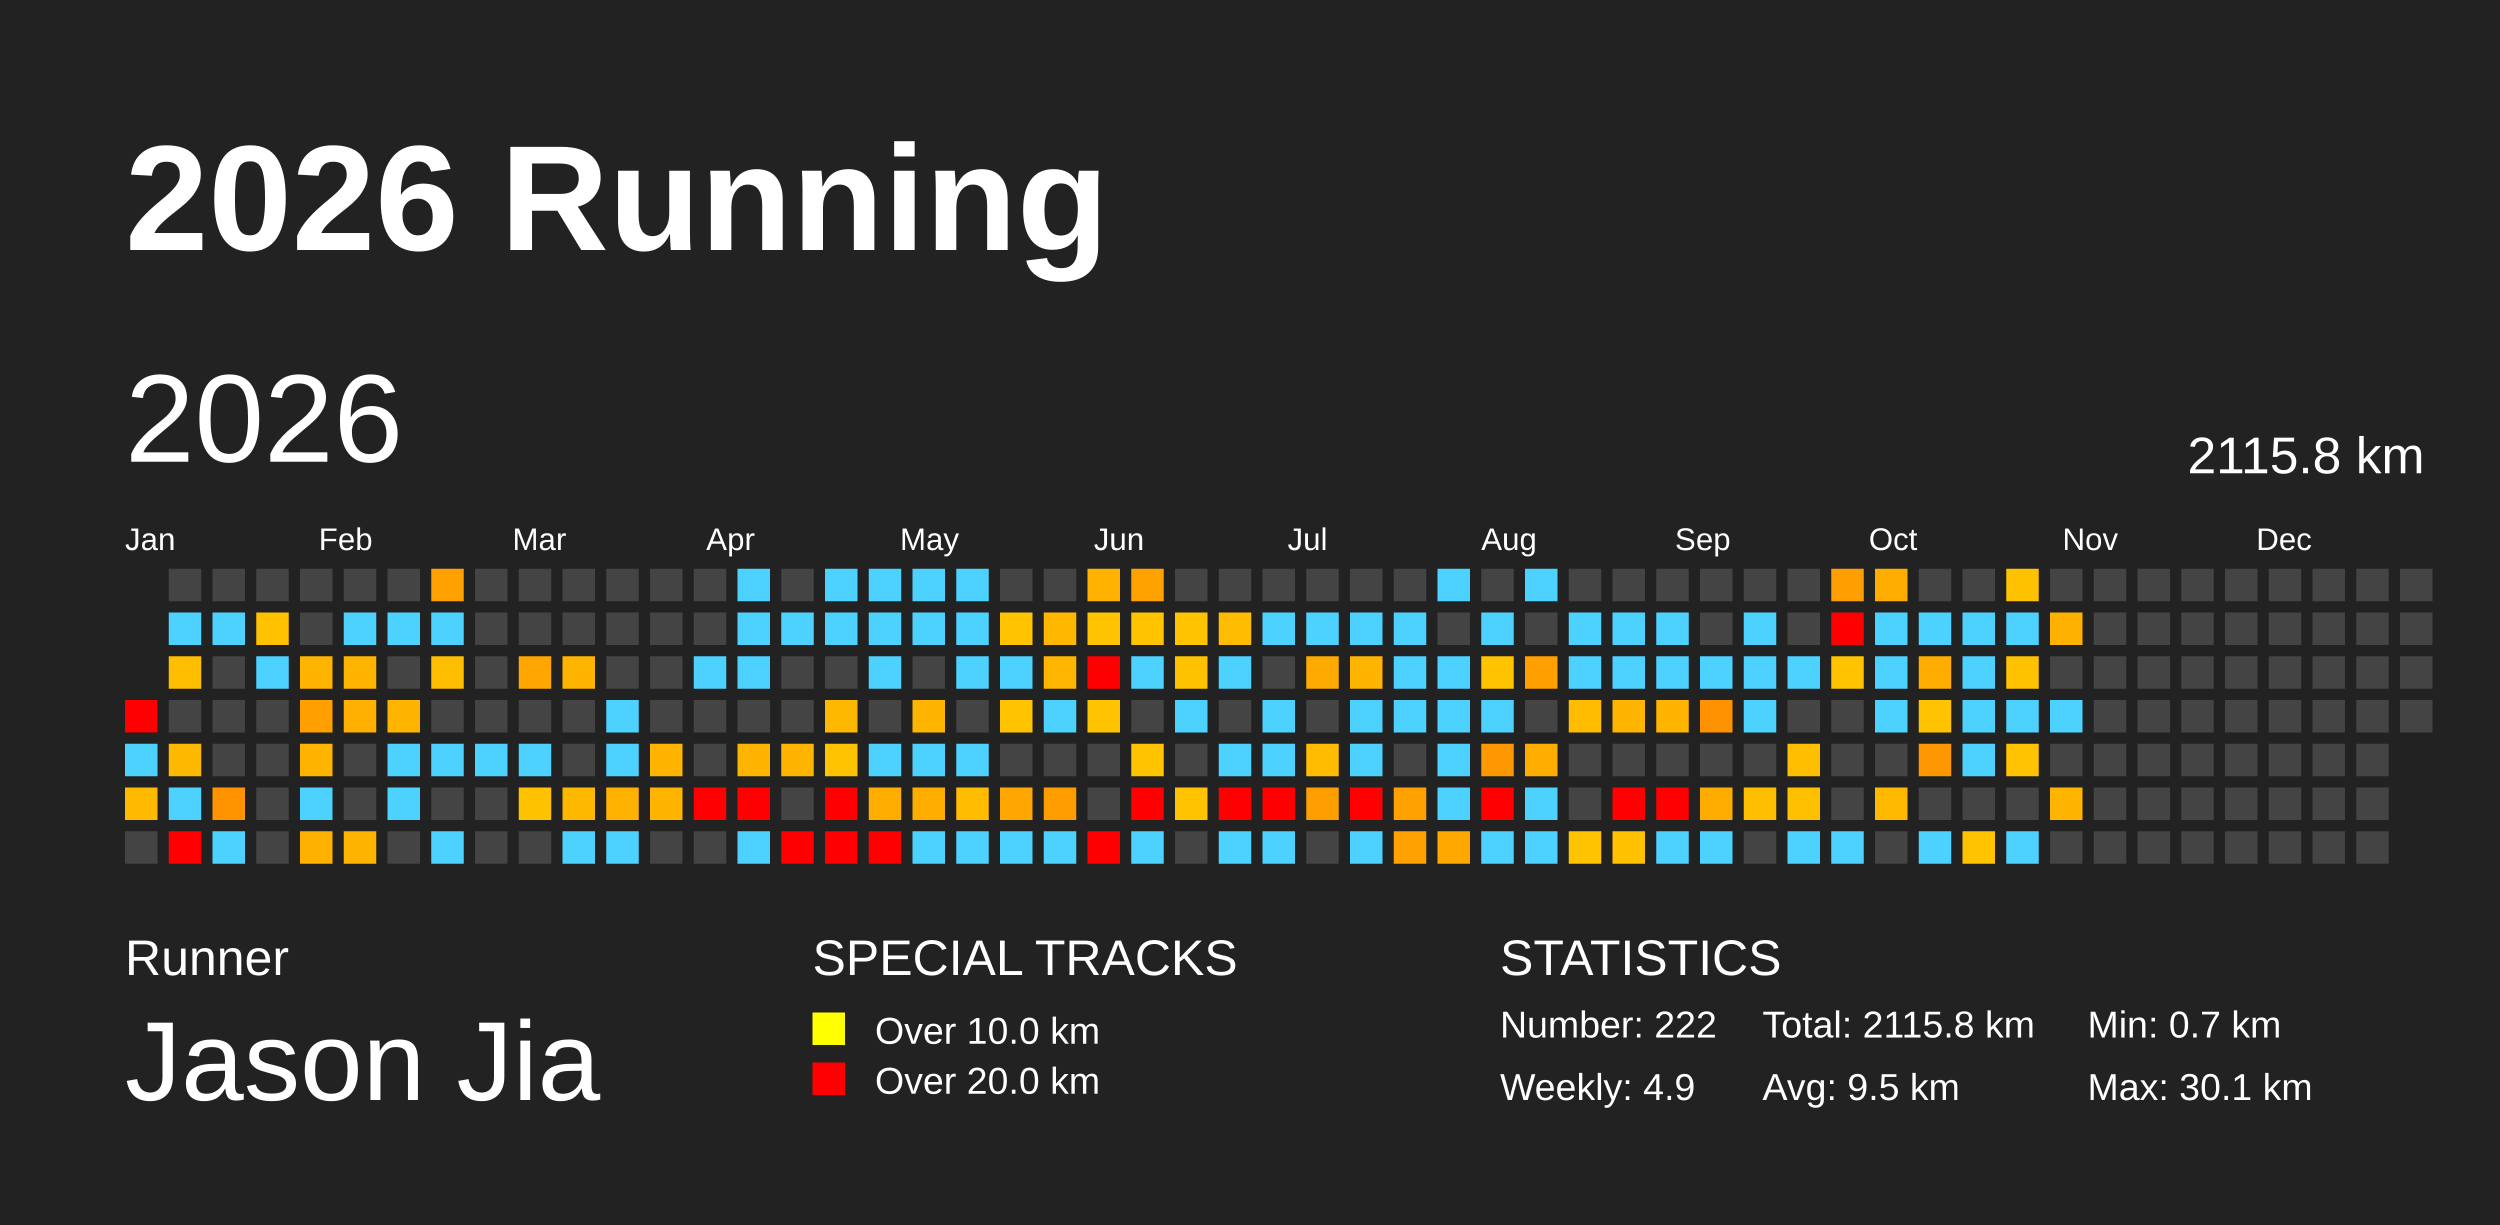
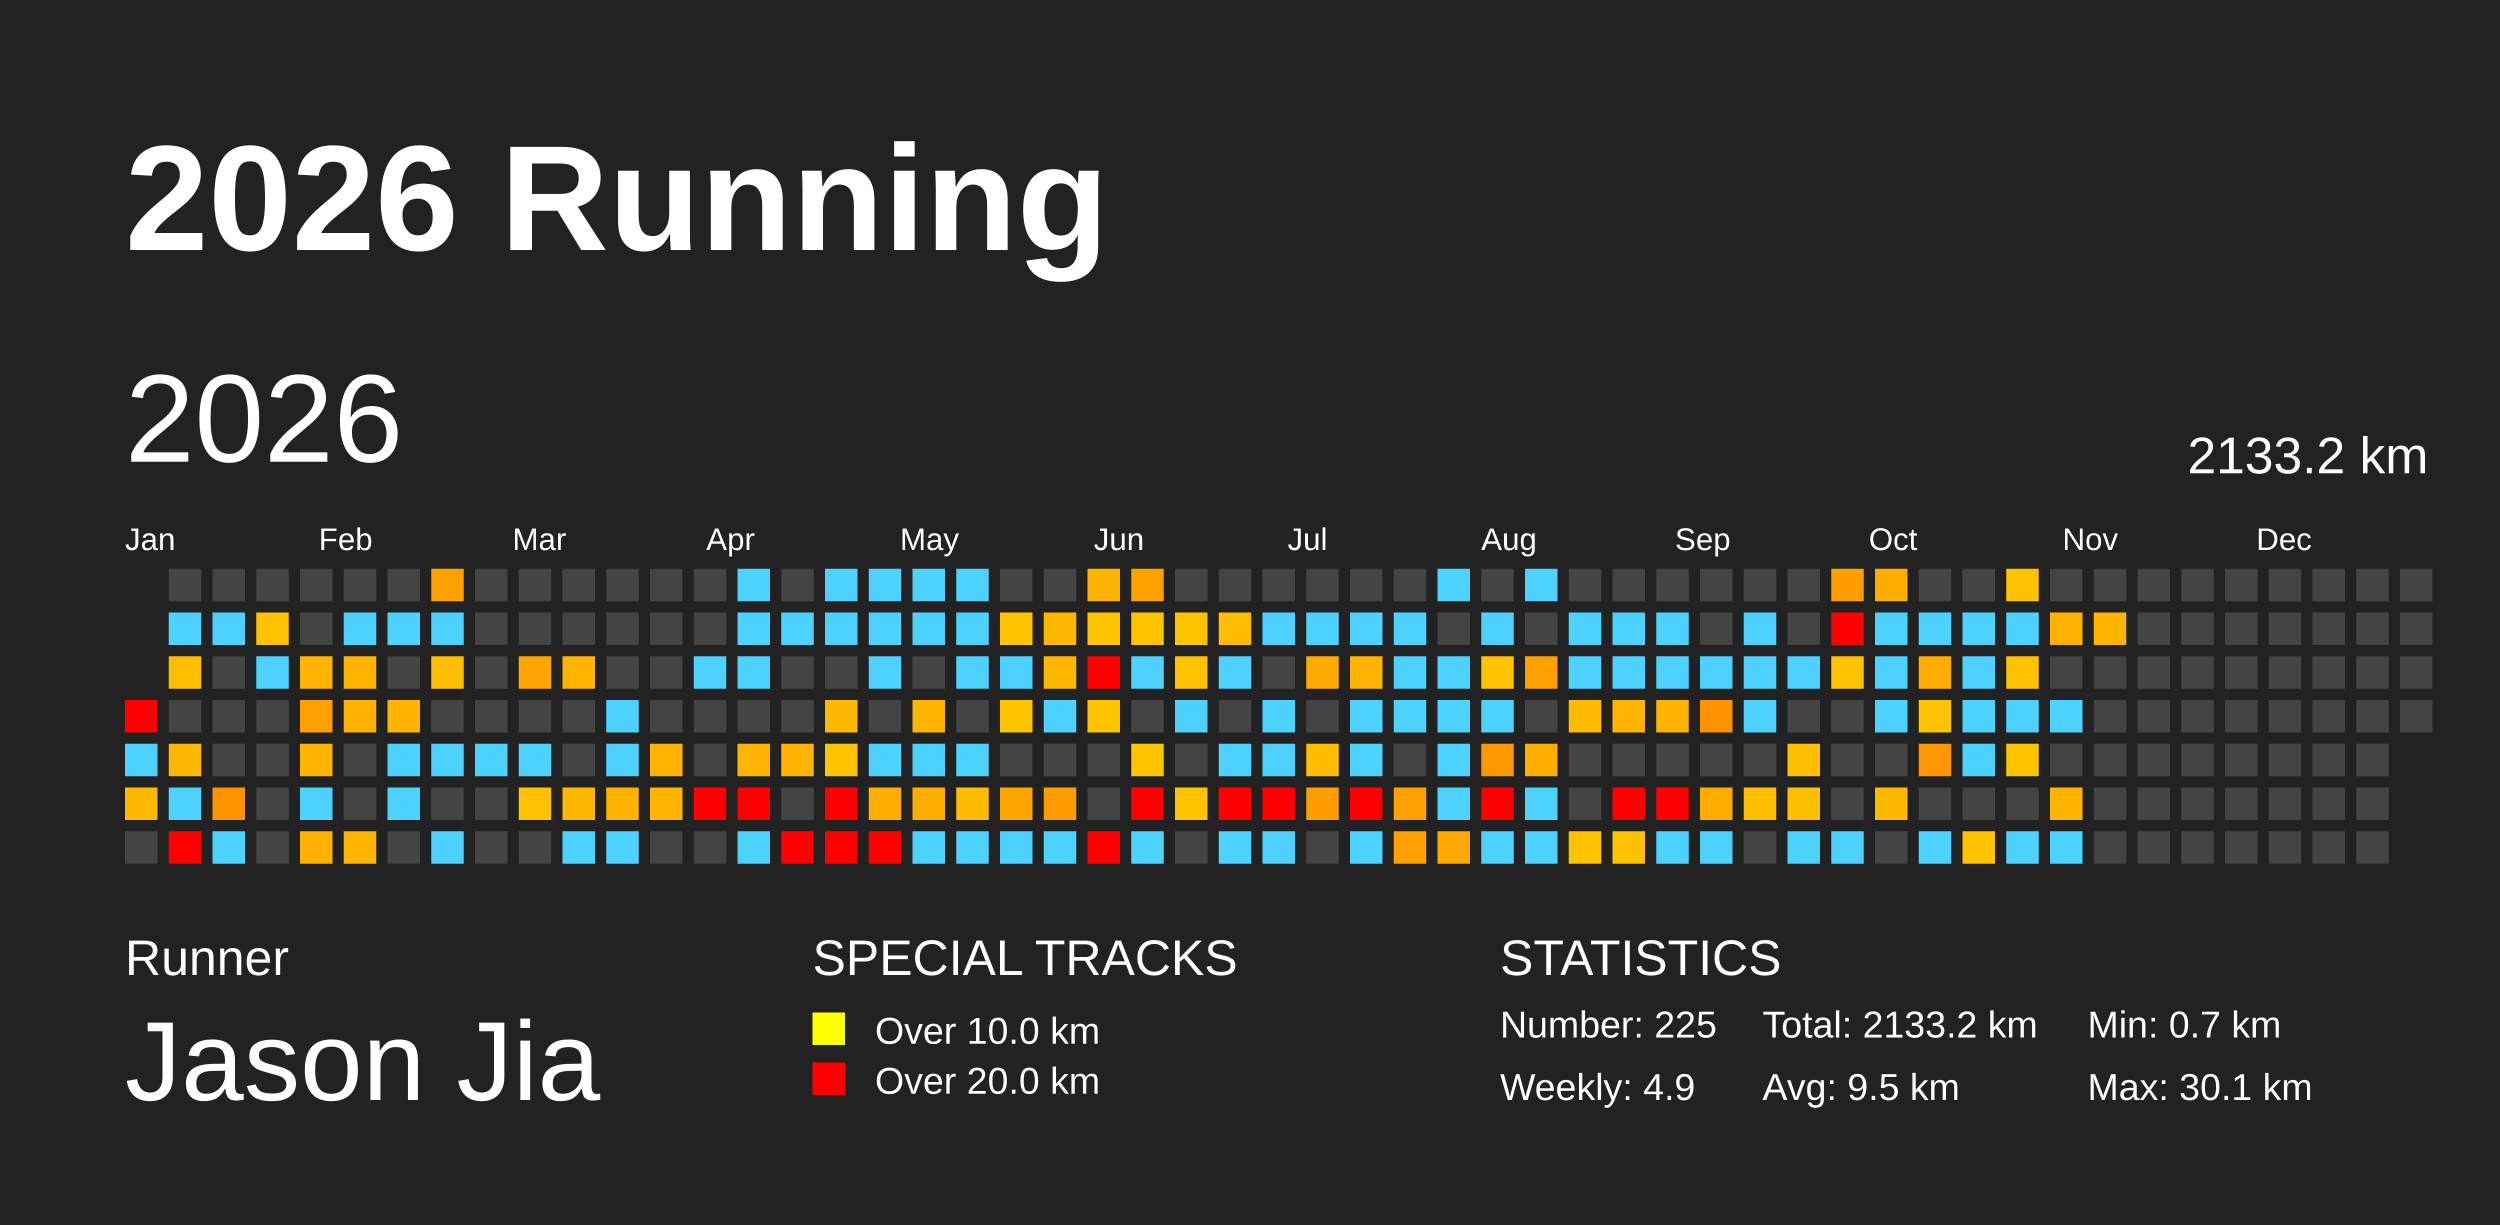
<svg xmlns="http://www.w3.org/2000/svg" baseProfile="full" height="98mm" version="1.1" viewBox="0,0,200,98" width="200mm">
  <defs>
    <pattern height="2" id="indoor-stripe" patternUnits="userSpaceOnUse" width="2">
      <line stroke="white" stroke-opacity="0.45" stroke-width="0.5" x1="0" x2="2" y1="2" y2="0" />
    </pattern>
  </defs>
  <rect fill="#222222" height="98" width="200" x="0" y="0" />
  <text fill="#FFFFFF" style="font-size:12px; font-family:Arial; font-weight:bold;" x="10" y="20">2026 Running</text>
  <text fill="#FFFFFF" style="font-size:4px; font-family:Arial" x="10" y="78">Runner</text>
  <text fill="#FFFFFF" style="font-size:9px; font-family:Arial" x="10" y="88">Jason Jia</text>
  <text fill="#FFFFFF" style="font-size:4px; font-family:Arial" x="65" y="78">SPECIAL TRACKS</text>
  <rect fill="yellow" height="2.6" width="2.6" x="65" y="81" />
  <text fill="#FFFFFF" style="font-size:3px; font-family:Arial" x="70" y="83.5">Over 10.0 km</text>
  <rect fill="red" height="2.6" width="2.6" x="65" y="85" />
  <text fill="#FFFFFF" style="font-size:3px; font-family:Arial" x="70" y="87.5">Over 20.0 km</text>
  <text fill="#FFFFFF" style="font-size:4px; font-family:Arial" x="120" y="78">STATISTICS</text>
-   <text fill="#FFFFFF" style="font-size:3px; font-family:Arial" x="120" y="83">Number: 222</text>
+   <text fill="#FFFFFF" style="font-size:3px; font-family:Arial" x="120" y="83">Number: 225</text>
  <text fill="#FFFFFF" style="font-size:3px; font-family:Arial" x="120" y="88">Weekly: 4.9</text>
-   <text fill="#FFFFFF" style="font-size:3px; font-family:Arial" x="141" y="83">Total: 2115.8 km</text>
+   <text fill="#FFFFFF" style="font-size:3px; font-family:Arial" x="141" y="83">Total: 2133.2 km</text>
  <text fill="#FFFFFF" style="font-size:3px; font-family:Arial" x="141" y="88">Avg: 9.5 km</text>
  <text fill="#FFFFFF" style="font-size:3px; font-family:Arial" x="167" y="83">Min: 0.7 km</text>
  <text fill="#FFFFFF" style="font-size:3px; font-family:Arial" x="167" y="88">Max: 30.1 km</text>
  <text dominant-baseline="hanging" fill="#FFFFFF" style="font-size:10.0px; font-family:Arial;" x="10" y="30">2026</text>
-   <text dominant-baseline="hanging" fill="#FFFFFF" style="font-size:4.125px; font-family:Arial;" x="175" y="35">2115.8 km</text>
+   <text dominant-baseline="hanging" fill="#FFFFFF" style="font-size:4.125px; font-family:Arial;" x="175" y="35">2133.2 km</text>
  <text fill="#FFFFFF" style="font-size:2.5px; font-family:Arial" x="10.0" y="44">Jan</text>
  <text fill="#FFFFFF" style="font-size:2.5px; font-family:Arial" x="25.5" y="44">Feb</text>
  <text fill="#FFFFFF" style="font-size:2.5px; font-family:Arial" x="41.0" y="44">Mar</text>
  <text fill="#FFFFFF" style="font-size:2.5px; font-family:Arial" x="56.5" y="44">Apr</text>
  <text fill="#FFFFFF" style="font-size:2.5px; font-family:Arial" x="72.0" y="44">May</text>
  <text fill="#FFFFFF" style="font-size:2.5px; font-family:Arial" x="87.5" y="44">Jun</text>
  <text fill="#FFFFFF" style="font-size:2.5px; font-family:Arial" x="103.0" y="44">Jul</text>
  <text fill="#FFFFFF" style="font-size:2.5px; font-family:Arial" x="118.5" y="44">Aug</text>
  <text fill="#FFFFFF" style="font-size:2.5px; font-family:Arial" x="134.0" y="44">Sep</text>
  <text fill="#FFFFFF" style="font-size:2.5px; font-family:Arial" x="149.5" y="44">Oct</text>
  <text fill="#FFFFFF" style="font-size:2.5px; font-family:Arial" x="165.0" y="44">Nov</text>
  <text fill="#FFFFFF" style="font-size:2.5px; font-family:Arial" x="180.5" y="44">Dec</text>
  <rect fill="red" height="2.6" width="2.6" x="10.0" y="56.0" />
  <rect fill="#4dd2ff" height="2.6" width="2.6" x="10.0" y="59.5" />
  <rect fill="#ffba00" height="2.6" width="2.6" x="10.0" y="63.0" />
  <rect fill="#444444" height="2.6" width="2.6" x="10.0" y="66.5" />
  <rect fill="#444444" height="2.6" width="2.6" x="13.5" y="45.5" />
  <rect fill="#4dd2ff" height="2.6" width="2.6" x="13.5" y="49.0" />
  <rect fill="#ffbf00" height="2.6" width="2.6" x="13.5" y="52.5" />
  <rect fill="#444444" height="2.6" width="2.6" x="13.5" y="56.0" />
  <rect fill="#ffb800" height="2.6" width="2.6" x="13.5" y="59.5" />
  <rect fill="#4dd2ff" height="2.6" width="2.6" x="13.5" y="63.0" />
  <rect fill="red" height="2.6" width="2.6" x="13.5" y="66.5" />
  <rect fill="#444444" height="2.6" width="2.6" x="17.0" y="45.5" />
  <rect fill="#4dd2ff" height="2.6" width="2.6" x="17.0" y="49.0" />
  <rect fill="#444444" height="2.6" width="2.6" x="17.0" y="52.5" />
  <rect fill="#444444" height="2.6" width="2.6" x="17.0" y="56.0" />
  <rect fill="#444444" height="2.6" width="2.6" x="17.0" y="59.5" />
  <rect fill="#ff9400" height="2.6" width="2.6" x="17.0" y="63.0" />
  <rect fill="#4dd2ff" height="2.6" width="2.6" x="17.0" y="66.5" />
  <rect fill="#444444" height="2.6" width="2.6" x="20.5" y="45.5" />
  <rect fill="#ffc100" height="2.6" width="2.6" x="20.5" y="49.0" />
  <rect fill="#4dd2ff" height="2.6" width="2.6" x="20.5" y="52.5" />
  <rect fill="#444444" height="2.6" width="2.6" x="20.5" y="56.0" />
  <rect fill="#444444" height="2.6" width="2.6" x="20.5" y="59.5" />
  <rect fill="#444444" height="2.6" width="2.6" x="20.5" y="63.0" />
  <rect fill="#444444" height="2.6" width="2.6" x="20.5" y="66.5" />
  <rect fill="#444444" height="2.6" width="2.6" x="24.0" y="45.5" />
  <rect fill="#444444" height="2.6" width="2.6" x="24.0" y="49.0" />
  <rect fill="#ffb400" height="2.6" width="2.6" x="24.0" y="52.5" />
  <rect fill="#ffa000" height="2.6" width="2.6" x="24.0" y="56.0" />
  <rect fill="#ffb500" height="2.6" width="2.6" x="24.0" y="59.5" />
  <rect fill="#4dd2ff" height="2.6" width="2.6" x="24.0" y="63.0" />
  <rect fill="#ffb100" height="2.6" width="2.6" x="24.0" y="66.5" />
  <rect fill="#444444" height="2.6" width="2.6" x="27.5" y="45.5" />
  <rect fill="#4dd2ff" height="2.6" width="2.6" x="27.5" y="49.0" />
  <rect fill="#ffb500" height="2.6" width="2.6" x="27.5" y="52.5" />
  <rect fill="#ffb000" height="2.6" width="2.6" x="27.5" y="56.0" />
  <rect fill="#444444" height="2.6" width="2.6" x="27.5" y="59.5" />
  <rect fill="#444444" height="2.6" width="2.6" x="27.5" y="63.0" />
  <rect fill="#ffb500" height="2.6" width="2.6" x="27.5" y="66.5" />
  <rect fill="#444444" height="2.6" width="2.6" x="31.0" y="45.5" />
  <rect fill="#4dd2ff" height="2.6" width="2.6" x="31.0" y="49.0" />
  <rect fill="#444444" height="2.6" width="2.6" x="31.0" y="52.5" />
  <rect fill="#ffb500" height="2.6" width="2.6" x="31.0" y="56.0" />
  <rect fill="#4dd2ff" height="2.6" width="2.6" x="31.0" y="59.5" />
  <rect fill="#4dd2ff" height="2.6" width="2.6" x="31.0" y="63.0" />
  <rect fill="#444444" height="2.6" width="2.6" x="31.0" y="66.5" />
  <rect fill="#ffa100" height="2.6" width="2.6" x="34.5" y="45.5" />
  <rect fill="#4dd2ff" height="2.6" width="2.6" x="34.5" y="49.0" />
  <rect fill="#ffbe00" height="2.6" width="2.6" x="34.5" y="52.5" />
  <rect fill="#444444" height="2.6" width="2.6" x="34.5" y="56.0" />
  <rect fill="#4dd2ff" height="2.6" width="2.6" x="34.5" y="59.5" />
  <rect fill="#444444" height="2.6" width="2.6" x="34.5" y="63.0" />
  <rect fill="#4dd2ff" height="2.6" width="2.6" x="34.5" y="66.5" />
  <rect fill="#444444" height="2.6" width="2.6" x="38.0" y="45.5" />
  <rect fill="#444444" height="2.6" width="2.6" x="38.0" y="49.0" />
  <rect fill="#444444" height="2.6" width="2.6" x="38.0" y="52.5" />
  <rect fill="#444444" height="2.6" width="2.6" x="38.0" y="56.0" />
  <rect fill="#4dd2ff" height="2.6" width="2.6" x="38.0" y="59.5" />
  <rect fill="#444444" height="2.6" width="2.6" x="38.0" y="63.0" />
  <rect fill="#444444" height="2.6" width="2.6" x="38.0" y="66.5" />
  <rect fill="#444444" height="2.6" width="2.6" x="41.5" y="45.5" />
  <rect fill="#444444" height="2.6" width="2.6" x="41.5" y="49.0" />
  <rect fill="#ffa600" height="2.6" width="2.6" x="41.5" y="52.5" />
  <rect fill="#444444" height="2.6" width="2.6" x="41.5" y="56.0" />
  <rect fill="#4dd2ff" height="2.6" width="2.6" x="41.5" y="59.5" />
  <rect fill="#ffc200" height="2.6" width="2.6" x="41.5" y="63.0" />
  <rect fill="#444444" height="2.6" width="2.6" x="41.5" y="66.5" />
  <rect fill="#444444" height="2.6" width="2.6" x="45.0" y="45.5" />
  <rect fill="#444444" height="2.6" width="2.6" x="45.0" y="49.0" />
  <rect fill="#ffb500" height="2.6" width="2.6" x="45.0" y="52.5" />
  <rect fill="#444444" height="2.6" width="2.6" x="45.0" y="56.0" />
  <rect fill="#444444" height="2.6" width="2.6" x="45.0" y="59.5" />
  <rect fill="#ffb800" height="2.6" width="2.6" x="45.0" y="63.0" />
  <rect fill="#4dd2ff" height="2.6" width="2.6" x="45.0" y="66.5" />
  <rect fill="#444444" height="2.6" width="2.6" x="48.5" y="45.5" />
  <rect fill="#444444" height="2.6" width="2.6" x="48.5" y="49.0" />
  <rect fill="#444444" height="2.6" width="2.6" x="48.5" y="52.5" />
  <rect fill="#4dd2ff" height="2.6" width="2.6" x="48.5" y="56.0" />
  <rect fill="#4dd2ff" height="2.6" width="2.6" x="48.5" y="59.5" />
  <rect fill="#ffb200" height="2.6" width="2.6" x="48.5" y="63.0" />
  <rect fill="#4dd2ff" height="2.6" width="2.6" x="48.5" y="66.5" />
  <rect fill="#444444" height="2.6" width="2.6" x="52.0" y="45.5" />
  <rect fill="#444444" height="2.6" width="2.6" x="52.0" y="49.0" />
  <rect fill="#444444" height="2.6" width="2.6" x="52.0" y="52.5" />
  <rect fill="#444444" height="2.6" width="2.6" x="52.0" y="56.0" />
  <rect fill="#ffb400" height="2.6" width="2.6" x="52.0" y="59.5" />
  <rect fill="#ffb400" height="2.6" width="2.6" x="52.0" y="63.0" />
  <rect fill="#444444" height="2.6" width="2.6" x="52.0" y="66.5" />
  <rect fill="#444444" height="2.6" width="2.6" x="55.5" y="45.5" />
  <rect fill="#444444" height="2.6" width="2.6" x="55.5" y="49.0" />
  <rect fill="#4dd2ff" height="2.6" width="2.6" x="55.5" y="52.5" />
  <rect fill="#444444" height="2.6" width="2.6" x="55.5" y="56.0" />
  <rect fill="#444444" height="2.6" width="2.6" x="55.5" y="59.5" />
  <rect fill="red" height="2.6" width="2.6" x="55.5" y="63.0" />
  <rect fill="#444444" height="2.6" width="2.6" x="55.5" y="66.5" />
  <rect fill="#4dd2ff" height="2.6" width="2.6" x="59.0" y="45.5" />
  <rect fill="#4dd2ff" height="2.6" width="2.6" x="59.0" y="49.0" />
  <rect fill="#4dd2ff" height="2.6" width="2.6" x="59.0" y="52.5" />
  <rect fill="#444444" height="2.6" width="2.6" x="59.0" y="56.0" />
  <rect fill="#ffb500" height="2.6" width="2.6" x="59.0" y="59.5" />
  <rect fill="red" height="2.6" width="2.6" x="59.0" y="63.0" />
  <rect fill="#4dd2ff" height="2.6" width="2.6" x="59.0" y="66.5" />
  <rect fill="#444444" height="2.6" width="2.6" x="62.5" y="45.5" />
  <rect fill="#4dd2ff" height="2.6" width="2.6" x="62.5" y="49.0" />
  <rect fill="#444444" height="2.6" width="2.6" x="62.5" y="52.5" />
  <rect fill="#444444" height="2.6" width="2.6" x="62.5" y="56.0" />
  <rect fill="#ffb500" height="2.6" width="2.6" x="62.5" y="59.5" />
  <rect fill="#444444" height="2.6" width="2.6" x="62.5" y="63.0" />
  <rect fill="red" height="2.6" width="2.6" x="62.5" y="66.5" />
  <rect fill="#4dd2ff" height="2.6" width="2.6" x="66.0" y="45.5" />
  <rect fill="#4dd2ff" height="2.6" width="2.6" x="66.0" y="49.0" />
  <rect fill="#444444" height="2.6" width="2.6" x="66.0" y="52.5" />
  <rect fill="#ffb800" height="2.6" width="2.6" x="66.0" y="56.0" />
  <rect fill="#ffc300" height="2.6" width="2.6" x="66.0" y="59.5" />
  <rect fill="red" height="2.6" width="2.6" x="66.0" y="63.0" />
  <rect fill="red" height="2.6" width="2.6" x="66.0" y="66.5" />
  <rect fill="#4dd2ff" height="2.6" width="2.6" x="69.5" y="45.5" />
  <rect fill="#4dd2ff" height="2.6" width="2.6" x="69.5" y="49.0" />
  <rect fill="#4dd2ff" height="2.6" width="2.6" x="69.5" y="52.5" />
  <rect fill="#444444" height="2.6" width="2.6" x="69.5" y="56.0" />
  <rect fill="#4dd2ff" height="2.6" width="2.6" x="69.5" y="59.5" />
  <rect fill="#ffae00" height="2.6" width="2.6" x="69.5" y="63.0" />
  <rect fill="red" height="2.6" width="2.6" x="69.5" y="66.5" />
  <rect fill="#4dd2ff" height="2.6" width="2.6" x="73.0" y="45.5" />
  <rect fill="#4dd2ff" height="2.6" width="2.6" x="73.0" y="49.0" />
  <rect fill="#444444" height="2.6" width="2.6" x="73.0" y="52.5" />
  <rect fill="#ffb500" height="2.6" width="2.6" x="73.0" y="56.0" />
  <rect fill="#4dd2ff" height="2.6" width="2.6" x="73.0" y="59.5" />
  <rect fill="#ffae00" height="2.6" width="2.6" x="73.0" y="63.0" />
  <rect fill="#4dd2ff" height="2.6" width="2.6" x="73.0" y="66.5" />
  <rect fill="#4dd2ff" height="2.6" width="2.6" x="76.5" y="45.5" />
  <rect fill="#4dd2ff" height="2.6" width="2.6" x="76.5" y="49.0" />
  <rect fill="#4dd2ff" height="2.6" width="2.6" x="76.5" y="52.5" />
  <rect fill="#444444" height="2.6" width="2.6" x="76.5" y="56.0" />
  <rect fill="#4dd2ff" height="2.6" width="2.6" x="76.5" y="59.5" />
  <rect fill="#ffbc00" height="2.6" width="2.6" x="76.5" y="63.0" />
  <rect fill="#4dd2ff" height="2.6" width="2.6" x="76.5" y="66.5" />
  <rect fill="#444444" height="2.6" width="2.6" x="80.0" y="45.5" />
  <rect fill="#ffc300" height="2.6" width="2.6" x="80.0" y="49.0" />
  <rect fill="#4dd2ff" height="2.6" width="2.6" x="80.0" y="52.5" />
  <rect fill="#ffc300" height="2.6" width="2.6" x="80.0" y="56.0" />
  <rect fill="#444444" height="2.6" width="2.6" x="80.0" y="59.5" />
  <rect fill="#ffa700" height="2.6" width="2.6" x="80.0" y="63.0" />
  <rect fill="#4dd2ff" height="2.6" width="2.6" x="80.0" y="66.5" />
  <rect fill="#444444" height="2.6" width="2.6" x="83.5" y="45.5" />
  <rect fill="#ffb700" height="2.6" width="2.6" x="83.5" y="49.0" />
  <rect fill="#ffb600" height="2.6" width="2.6" x="83.5" y="52.5" />
  <rect fill="#4dd2ff" height="2.6" width="2.6" x="83.5" y="56.0" />
  <rect fill="#444444" height="2.6" width="2.6" x="83.5" y="59.5" />
  <rect fill="#ff9d00" height="2.6" width="2.6" x="83.5" y="63.0" />
  <rect fill="#4dd2ff" height="2.6" width="2.6" x="83.5" y="66.5" />
  <rect fill="#ffb200" height="2.6" width="2.6" x="87.0" y="45.5" />
  <rect fill="#ffc300" height="2.6" width="2.6" x="87.0" y="49.0" />
  <rect fill="red" height="2.6" width="2.6" x="87.0" y="52.5" />
  <rect fill="#ffc300" height="2.6" width="2.6" x="87.0" y="56.0" />
  <rect fill="#444444" height="2.6" width="2.6" x="87.0" y="59.5" />
  <rect fill="#444444" height="2.6" width="2.6" x="87.0" y="63.0" />
  <rect fill="red" height="2.6" width="2.6" x="87.0" y="66.5" />
  <rect fill="#ffa200" height="2.6" width="2.6" x="90.5" y="45.5" />
  <rect fill="#ffc300" height="2.6" width="2.6" x="90.5" y="49.0" />
  <rect fill="#4dd2ff" height="2.6" width="2.6" x="90.5" y="52.5" />
  <rect fill="#444444" height="2.6" width="2.6" x="90.5" y="56.0" />
  <rect fill="#ffc300" height="2.6" width="2.6" x="90.5" y="59.5" />
  <rect fill="red" height="2.6" width="2.6" x="90.5" y="63.0" />
  <rect fill="#4dd2ff" height="2.6" width="2.6" x="90.5" y="66.5" />
  <rect fill="#444444" height="2.6" width="2.6" x="94.0" y="45.5" />
  <rect fill="#ffc300" height="2.6" width="2.6" x="94.0" y="49.0" />
  <rect fill="#ffc200" height="2.6" width="2.6" x="94.0" y="52.5" />
  <rect fill="#4dd2ff" height="2.6" width="2.6" x="94.0" y="56.0" />
  <rect fill="#444444" height="2.6" width="2.6" x="94.0" y="59.5" />
  <rect fill="#ffc300" height="2.6" width="2.6" x="94.0" y="63.0" />
  <rect fill="#444444" height="2.6" width="2.6" x="94.0" y="66.5" />
  <rect fill="#444444" height="2.6" width="2.6" x="97.5" y="45.5" />
  <rect fill="#ffbc00" height="2.6" width="2.6" x="97.5" y="49.0" />
  <rect fill="#4dd2ff" height="2.6" width="2.6" x="97.5" y="52.5" />
  <rect fill="#444444" height="2.6" width="2.6" x="97.5" y="56.0" />
  <rect fill="#4dd2ff" height="2.6" width="2.6" x="97.5" y="59.5" />
  <rect fill="red" height="2.6" width="2.6" x="97.5" y="63.0" />
  <rect fill="#4dd2ff" height="2.6" width="2.6" x="97.5" y="66.5" />
  <rect fill="#444444" height="2.6" width="2.6" x="101.0" y="45.5" />
  <rect fill="#4dd2ff" height="2.6" width="2.6" x="101.0" y="49.0" />
  <rect fill="#444444" height="2.6" width="2.6" x="101.0" y="52.5" />
  <rect fill="#4dd2ff" height="2.6" width="2.6" x="101.0" y="56.0" />
  <rect fill="#4dd2ff" height="2.6" width="2.6" x="101.0" y="59.5" />
  <rect fill="red" height="2.6" width="2.6" x="101.0" y="63.0" />
  <rect fill="#4dd2ff" height="2.6" width="2.6" x="101.0" y="66.5" />
  <rect fill="#444444" height="2.6" width="2.6" x="104.5" y="45.5" />
  <rect fill="#4dd2ff" height="2.6" width="2.6" x="104.5" y="49.0" />
  <rect fill="#ffaa00" height="2.6" width="2.6" x="104.5" y="52.5" />
  <rect fill="#444444" height="2.6" width="2.6" x="104.5" y="56.0" />
  <rect fill="#ffbc00" height="2.6" width="2.6" x="104.5" y="59.5" />
  <rect fill="#ff9e00" height="2.6" width="2.6" x="104.5" y="63.0" />
  <rect fill="#444444" height="2.6" width="2.6" x="104.5" y="66.5" />
  <rect fill="#444444" height="2.6" width="2.6" x="108.0" y="45.5" />
  <rect fill="#4dd2ff" height="2.6" width="2.6" x="108.0" y="49.0" />
  <rect fill="#ffb500" height="2.6" width="2.6" x="108.0" y="52.5" />
  <rect fill="#4dd2ff" height="2.6" width="2.6" x="108.0" y="56.0" />
  <rect fill="#4dd2ff" height="2.6" width="2.6" x="108.0" y="59.5" />
  <rect fill="red" height="2.6" width="2.6" x="108.0" y="63.0" />
  <rect fill="#4dd2ff" height="2.6" width="2.6" x="108.0" y="66.5" />
  <rect fill="#444444" height="2.6" width="2.6" x="111.5" y="45.5" />
  <rect fill="#4dd2ff" height="2.6" width="2.6" x="111.5" y="49.0" />
  <rect fill="#4dd2ff" height="2.6" width="2.6" x="111.5" y="52.5" />
  <rect fill="#4dd2ff" height="2.6" width="2.6" x="111.5" y="56.0" />
  <rect fill="#444444" height="2.6" width="2.6" x="111.5" y="59.5" />
  <rect fill="#ffa100" height="2.6" width="2.6" x="111.5" y="63.0" />
  <rect fill="#ffa100" height="2.6" width="2.6" x="111.5" y="66.5" />
  <rect fill="#4dd2ff" height="2.6" width="2.6" x="115.0" y="45.5" />
  <rect fill="#444444" height="2.6" width="2.6" x="115.0" y="49.0" />
  <rect fill="#4dd2ff" height="2.6" width="2.6" x="115.0" y="52.5" />
  <rect fill="#4dd2ff" height="2.6" width="2.6" x="115.0" y="56.0" />
  <rect fill="#4dd2ff" height="2.6" width="2.6" x="115.0" y="59.5" />
  <rect fill="#4dd2ff" height="2.6" width="2.6" x="115.0" y="63.0" />
  <rect fill="#ffa800" height="2.6" width="2.6" x="115.0" y="66.5" />
  <rect fill="#444444" height="2.6" width="2.6" x="118.5" y="45.5" />
  <rect fill="#4dd2ff" height="2.6" width="2.6" x="118.5" y="49.0" />
  <rect fill="#ffc300" height="2.6" width="2.6" x="118.5" y="52.5" />
  <rect fill="#4dd2ff" height="2.6" width="2.6" x="118.5" y="56.0" />
  <rect fill="#ff9800" height="2.6" width="2.6" x="118.5" y="59.5" />
  <rect fill="red" height="2.6" width="2.6" x="118.5" y="63.0" />
  <rect fill="#4dd2ff" height="2.6" width="2.6" x="118.5" y="66.5" />
  <rect fill="#4dd2ff" height="2.6" width="2.6" x="122.0" y="45.5" />
  <rect fill="#444444" height="2.6" width="2.6" x="122.0" y="49.0" />
  <rect fill="#ff9f00" height="2.6" width="2.6" x="122.0" y="52.5" />
  <rect fill="#444444" height="2.6" width="2.6" x="122.0" y="56.0" />
  <rect fill="#ffae00" height="2.6" width="2.6" x="122.0" y="59.5" />
  <rect fill="#4dd2ff" height="2.6" width="2.6" x="122.0" y="63.0" />
  <rect fill="#4dd2ff" height="2.6" width="2.6" x="122.0" y="66.5" />
  <rect fill="#444444" height="2.6" width="2.6" x="125.5" y="45.5" />
  <rect fill="#4dd2ff" height="2.6" width="2.6" x="125.5" y="49.0" />
  <rect fill="#4dd2ff" height="2.6" width="2.6" x="125.5" y="52.5" />
  <rect fill="#ffbc00" height="2.6" width="2.6" x="125.5" y="56.0" />
  <rect fill="#444444" height="2.6" width="2.6" x="125.5" y="59.5" />
  <rect fill="#444444" height="2.6" width="2.6" x="125.5" y="63.0" />
  <rect fill="#ffc300" height="2.6" width="2.6" x="125.5" y="66.5" />
  <rect fill="#444444" height="2.6" width="2.6" x="129.0" y="45.5" />
  <rect fill="#4dd2ff" height="2.6" width="2.6" x="129.0" y="49.0" />
  <rect fill="#4dd2ff" height="2.6" width="2.6" x="129.0" y="52.5" />
  <rect fill="#ffb500" height="2.6" width="2.6" x="129.0" y="56.0" />
  <rect fill="#444444" height="2.6" width="2.6" x="129.0" y="59.5" />
  <rect fill="red" height="2.6" width="2.6" x="129.0" y="63.0" />
  <rect fill="#ffc100" height="2.6" width="2.6" x="129.0" y="66.5" />
  <rect fill="#444444" height="2.6" width="2.6" x="132.5" y="45.5" />
  <rect fill="#4dd2ff" height="2.6" width="2.6" x="132.5" y="49.0" />
  <rect fill="#4dd2ff" height="2.6" width="2.6" x="132.5" y="52.5" />
  <rect fill="#ffb500" height="2.6" width="2.6" x="132.5" y="56.0" />
  <rect fill="#444444" height="2.6" width="2.6" x="132.5" y="59.5" />
  <rect fill="red" height="2.6" width="2.6" x="132.5" y="63.0" />
  <rect fill="#4dd2ff" height="2.6" width="2.6" x="132.5" y="66.5" />
  <rect fill="#444444" height="2.6" width="2.6" x="136.0" y="45.5" />
  <rect fill="#444444" height="2.6" width="2.6" x="136.0" y="49.0" />
  <rect fill="#4dd2ff" height="2.6" width="2.6" x="136.0" y="52.5" />
  <rect fill="#ff9200" height="2.6" width="2.6" x="136.0" y="56.0" />
  <rect fill="#444444" height="2.6" width="2.6" x="136.0" y="59.5" />
  <rect fill="#ffac00" height="2.6" width="2.6" x="136.0" y="63.0" />
  <rect fill="#4dd2ff" height="2.6" width="2.6" x="136.0" y="66.5" />
  <rect fill="#444444" height="2.6" width="2.6" x="139.5" y="45.5" />
  <rect fill="#4dd2ff" height="2.6" width="2.6" x="139.5" y="49.0" />
  <rect fill="#4dd2ff" height="2.6" width="2.6" x="139.5" y="52.5" />
  <rect fill="#4dd2ff" height="2.6" width="2.6" x="139.5" y="56.0" />
  <rect fill="#444444" height="2.6" width="2.6" x="139.5" y="59.5" />
  <rect fill="#ffbe00" height="2.6" width="2.6" x="139.5" y="63.0" />
  <rect fill="#444444" height="2.6" width="2.6" x="139.5" y="66.5" />
  <rect fill="#444444" height="2.6" width="2.6" x="143.0" y="45.5" />
  <rect fill="#444444" height="2.6" width="2.6" x="143.0" y="49.0" />
  <rect fill="#4dd2ff" height="2.6" width="2.6" x="143.0" y="52.5" />
  <rect fill="#444444" height="2.6" width="2.6" x="143.0" y="56.0" />
  <rect fill="#ffbe00" height="2.6" width="2.6" x="143.0" y="59.5" />
  <rect fill="#ffc000" height="2.6" width="2.6" x="143.0" y="63.0" />
  <rect fill="#4dd2ff" height="2.6" width="2.6" x="143.0" y="66.5" />
  <rect fill="#ff9e00" height="2.6" width="2.6" x="146.5" y="45.5" />
  <rect fill="red" height="2.6" width="2.6" x="146.5" y="49.0" />
  <rect fill="#ffc300" height="2.6" width="2.6" x="146.5" y="52.5" />
  <rect fill="#444444" height="2.6" width="2.6" x="146.5" y="56.0" />
  <rect fill="#444444" height="2.6" width="2.6" x="146.5" y="59.5" />
  <rect fill="#444444" height="2.6" width="2.6" x="146.5" y="63.0" />
  <rect fill="#4dd2ff" height="2.6" width="2.6" x="146.5" y="66.5" />
  <rect fill="#ffae00" height="2.6" width="2.6" x="150.0" y="45.5" />
  <rect fill="#4dd2ff" height="2.6" width="2.6" x="150.0" y="49.0" />
  <rect fill="#4dd2ff" height="2.6" width="2.6" x="150.0" y="52.5" />
  <rect fill="#4dd2ff" height="2.6" width="2.6" x="150.0" y="56.0" />
  <rect fill="#444444" height="2.6" width="2.6" x="150.0" y="59.5" />
  <rect fill="#ffb900" height="2.6" width="2.6" x="150.0" y="63.0" />
  <rect fill="#444444" height="2.6" width="2.6" x="150.0" y="66.5" />
  <rect fill="#444444" height="2.6" width="2.6" x="153.5" y="45.5" />
  <rect fill="#4dd2ff" height="2.6" width="2.6" x="153.5" y="49.0" />
  <rect fill="#ffad00" height="2.6" width="2.6" x="153.5" y="52.5" />
  <rect fill="#ffc300" height="2.6" width="2.6" x="153.5" y="56.0" />
  <rect fill="#ff9700" height="2.6" width="2.6" x="153.5" y="59.5" />
  <rect fill="#444444" height="2.6" width="2.6" x="153.5" y="63.0" />
  <rect fill="#4dd2ff" height="2.6" width="2.6" x="153.5" y="66.5" />
  <rect fill="#444444" height="2.6" width="2.6" x="157.0" y="45.5" />
  <rect fill="#4dd2ff" height="2.6" width="2.6" x="157.0" y="49.0" />
  <rect fill="#4dd2ff" height="2.6" width="2.6" x="157.0" y="52.5" />
  <rect fill="#4dd2ff" height="2.6" width="2.6" x="157.0" y="56.0" />
  <rect fill="#4dd2ff" height="2.6" width="2.6" x="157.0" y="59.5" />
  <rect fill="#444444" height="2.6" width="2.6" x="157.0" y="63.0" />
  <rect fill="#ffc300" height="2.6" width="2.6" x="157.0" y="66.5" />
  <rect fill="#ffc200" height="2.6" width="2.6" x="160.5" y="45.5" />
  <rect fill="#4dd2ff" height="2.6" width="2.6" x="160.5" y="49.0" />
  <rect fill="#ffc200" height="2.6" width="2.6" x="160.5" y="52.5" />
  <rect fill="#4dd2ff" height="2.6" width="2.6" x="160.5" y="56.0" />
  <rect fill="#ffc300" height="2.6" width="2.6" x="160.5" y="59.5" />
  <rect fill="#444444" height="2.6" width="2.6" x="160.5" y="63.0" />
  <rect fill="#4dd2ff" height="2.6" width="2.6" x="160.5" y="66.5" />
  <rect fill="#444444" height="2.6" width="2.6" x="164.0" y="45.5" />
  <rect fill="#ffb100" height="2.6" width="2.6" x="164.0" y="49.0" />
  <rect fill="#444444" height="2.6" width="2.6" x="164.0" y="52.5" />
  <rect fill="#4dd2ff" height="2.6" width="2.6" x="164.0" y="56.0" />
  <rect fill="#444444" height="2.6" width="2.6" x="164.0" y="59.5" />
  <rect fill="#ffb500" height="2.6" width="2.6" x="164.0" y="63.0" />
-   <rect fill="#444444" height="2.6" width="2.6" x="164.0" y="66.5" />
+   <rect fill="#4dd2ff" height="2.6" width="2.6" x="164.0" y="66.5" />
  <rect fill="#444444" height="2.6" width="2.6" x="167.5" y="45.5" />
-   <rect fill="#444444" height="2.6" width="2.6" x="167.5" y="49.0" />
+   <rect fill="#ffb500" height="2.6" width="2.6" x="167.5" y="49.0" />
  <rect fill="#444444" height="2.6" width="2.6" x="167.5" y="52.5" />
  <rect fill="#444444" height="2.6" width="2.6" x="167.5" y="56.0" />
  <rect fill="#444444" height="2.6" width="2.6" x="167.5" y="59.5" />
  <rect fill="#444444" height="2.6" width="2.6" x="167.5" y="63.0" />
  <rect fill="#444444" height="2.6" width="2.6" x="167.5" y="66.5" />
  <rect fill="#444444" height="2.6" width="2.6" x="171.0" y="45.5" />
  <rect fill="#444444" height="2.6" width="2.6" x="171.0" y="49.0" />
  <rect fill="#444444" height="2.6" width="2.6" x="171.0" y="52.5" />
  <rect fill="#444444" height="2.6" width="2.6" x="171.0" y="56.0" />
  <rect fill="#444444" height="2.6" width="2.6" x="171.0" y="59.5" />
  <rect fill="#444444" height="2.6" width="2.6" x="171.0" y="63.0" />
  <rect fill="#444444" height="2.6" width="2.6" x="171.0" y="66.5" />
  <rect fill="#444444" height="2.6" width="2.6" x="174.5" y="45.5" />
  <rect fill="#444444" height="2.6" width="2.6" x="174.5" y="49.0" />
  <rect fill="#444444" height="2.6" width="2.6" x="174.5" y="52.5" />
  <rect fill="#444444" height="2.6" width="2.6" x="174.5" y="56.0" />
  <rect fill="#444444" height="2.6" width="2.6" x="174.5" y="59.5" />
  <rect fill="#444444" height="2.6" width="2.6" x="174.5" y="63.0" />
  <rect fill="#444444" height="2.6" width="2.6" x="174.5" y="66.5" />
  <rect fill="#444444" height="2.6" width="2.6" x="178.0" y="45.5" />
  <rect fill="#444444" height="2.6" width="2.6" x="178.0" y="49.0" />
  <rect fill="#444444" height="2.6" width="2.6" x="178.0" y="52.5" />
  <rect fill="#444444" height="2.6" width="2.6" x="178.0" y="56.0" />
  <rect fill="#444444" height="2.6" width="2.6" x="178.0" y="59.5" />
  <rect fill="#444444" height="2.6" width="2.6" x="178.0" y="63.0" />
  <rect fill="#444444" height="2.6" width="2.6" x="178.0" y="66.5" />
  <rect fill="#444444" height="2.6" width="2.6" x="181.5" y="45.5" />
  <rect fill="#444444" height="2.6" width="2.6" x="181.5" y="49.0" />
  <rect fill="#444444" height="2.6" width="2.6" x="181.5" y="52.5" />
  <rect fill="#444444" height="2.6" width="2.6" x="181.5" y="56.0" />
  <rect fill="#444444" height="2.6" width="2.6" x="181.5" y="59.5" />
  <rect fill="#444444" height="2.6" width="2.6" x="181.5" y="63.0" />
  <rect fill="#444444" height="2.6" width="2.6" x="181.5" y="66.5" />
  <rect fill="#444444" height="2.6" width="2.6" x="185.0" y="45.5" />
  <rect fill="#444444" height="2.6" width="2.6" x="185.0" y="49.0" />
  <rect fill="#444444" height="2.6" width="2.6" x="185.0" y="52.5" />
  <rect fill="#444444" height="2.6" width="2.6" x="185.0" y="56.0" />
  <rect fill="#444444" height="2.6" width="2.6" x="185.0" y="59.5" />
  <rect fill="#444444" height="2.6" width="2.6" x="185.0" y="63.0" />
  <rect fill="#444444" height="2.6" width="2.6" x="185.0" y="66.5" />
  <rect fill="#444444" height="2.6" width="2.6" x="188.5" y="45.5" />
  <rect fill="#444444" height="2.6" width="2.6" x="188.5" y="49.0" />
  <rect fill="#444444" height="2.6" width="2.6" x="188.5" y="52.5" />
  <rect fill="#444444" height="2.6" width="2.6" x="188.5" y="56.0" />
  <rect fill="#444444" height="2.6" width="2.6" x="188.5" y="59.5" />
  <rect fill="#444444" height="2.6" width="2.6" x="188.5" y="63.0" />
  <rect fill="#444444" height="2.6" width="2.6" x="188.5" y="66.5" />
  <rect fill="#444444" height="2.6" width="2.6" x="192.0" y="45.5" />
  <rect fill="#444444" height="2.6" width="2.6" x="192.0" y="49.0" />
  <rect fill="#444444" height="2.6" width="2.6" x="192.0" y="52.5" />
  <rect fill="#444444" height="2.6" width="2.6" x="192.0" y="56.0" />
</svg>
